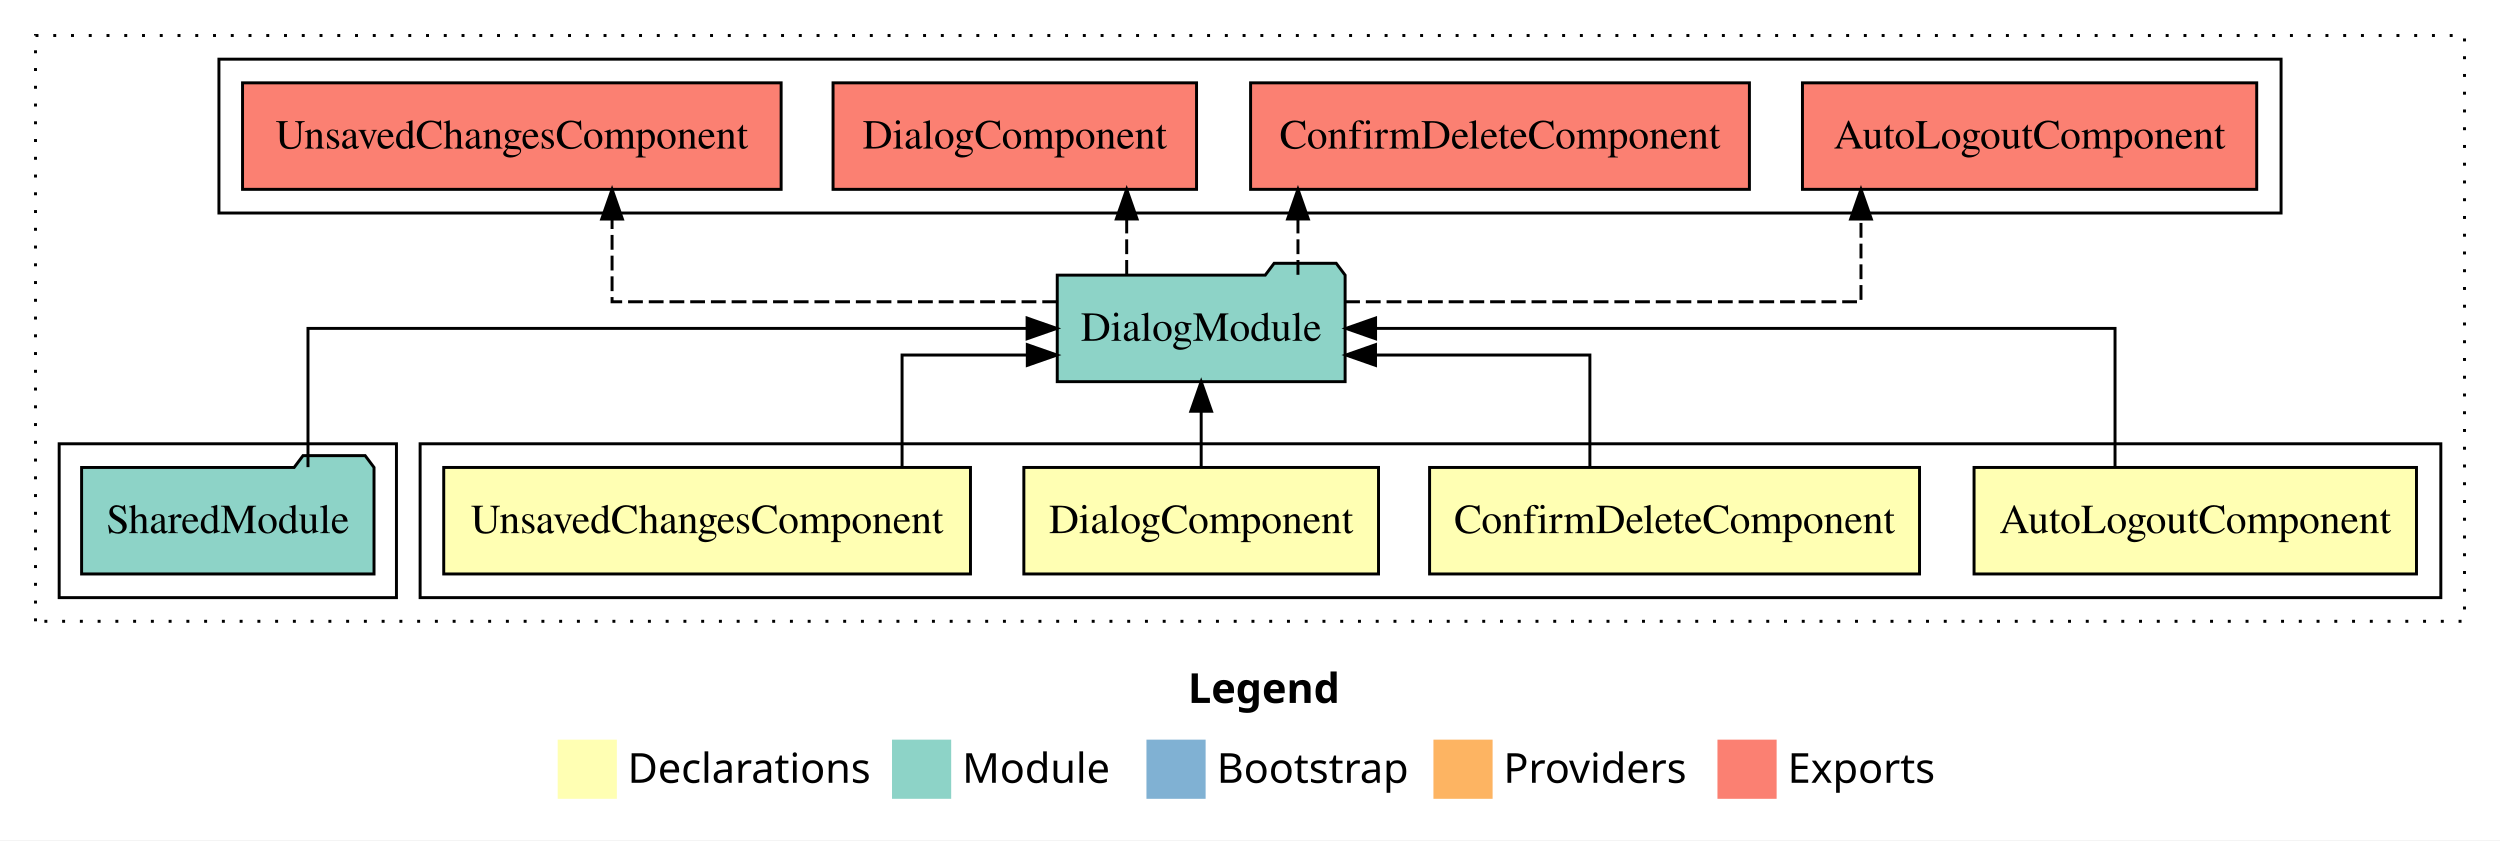
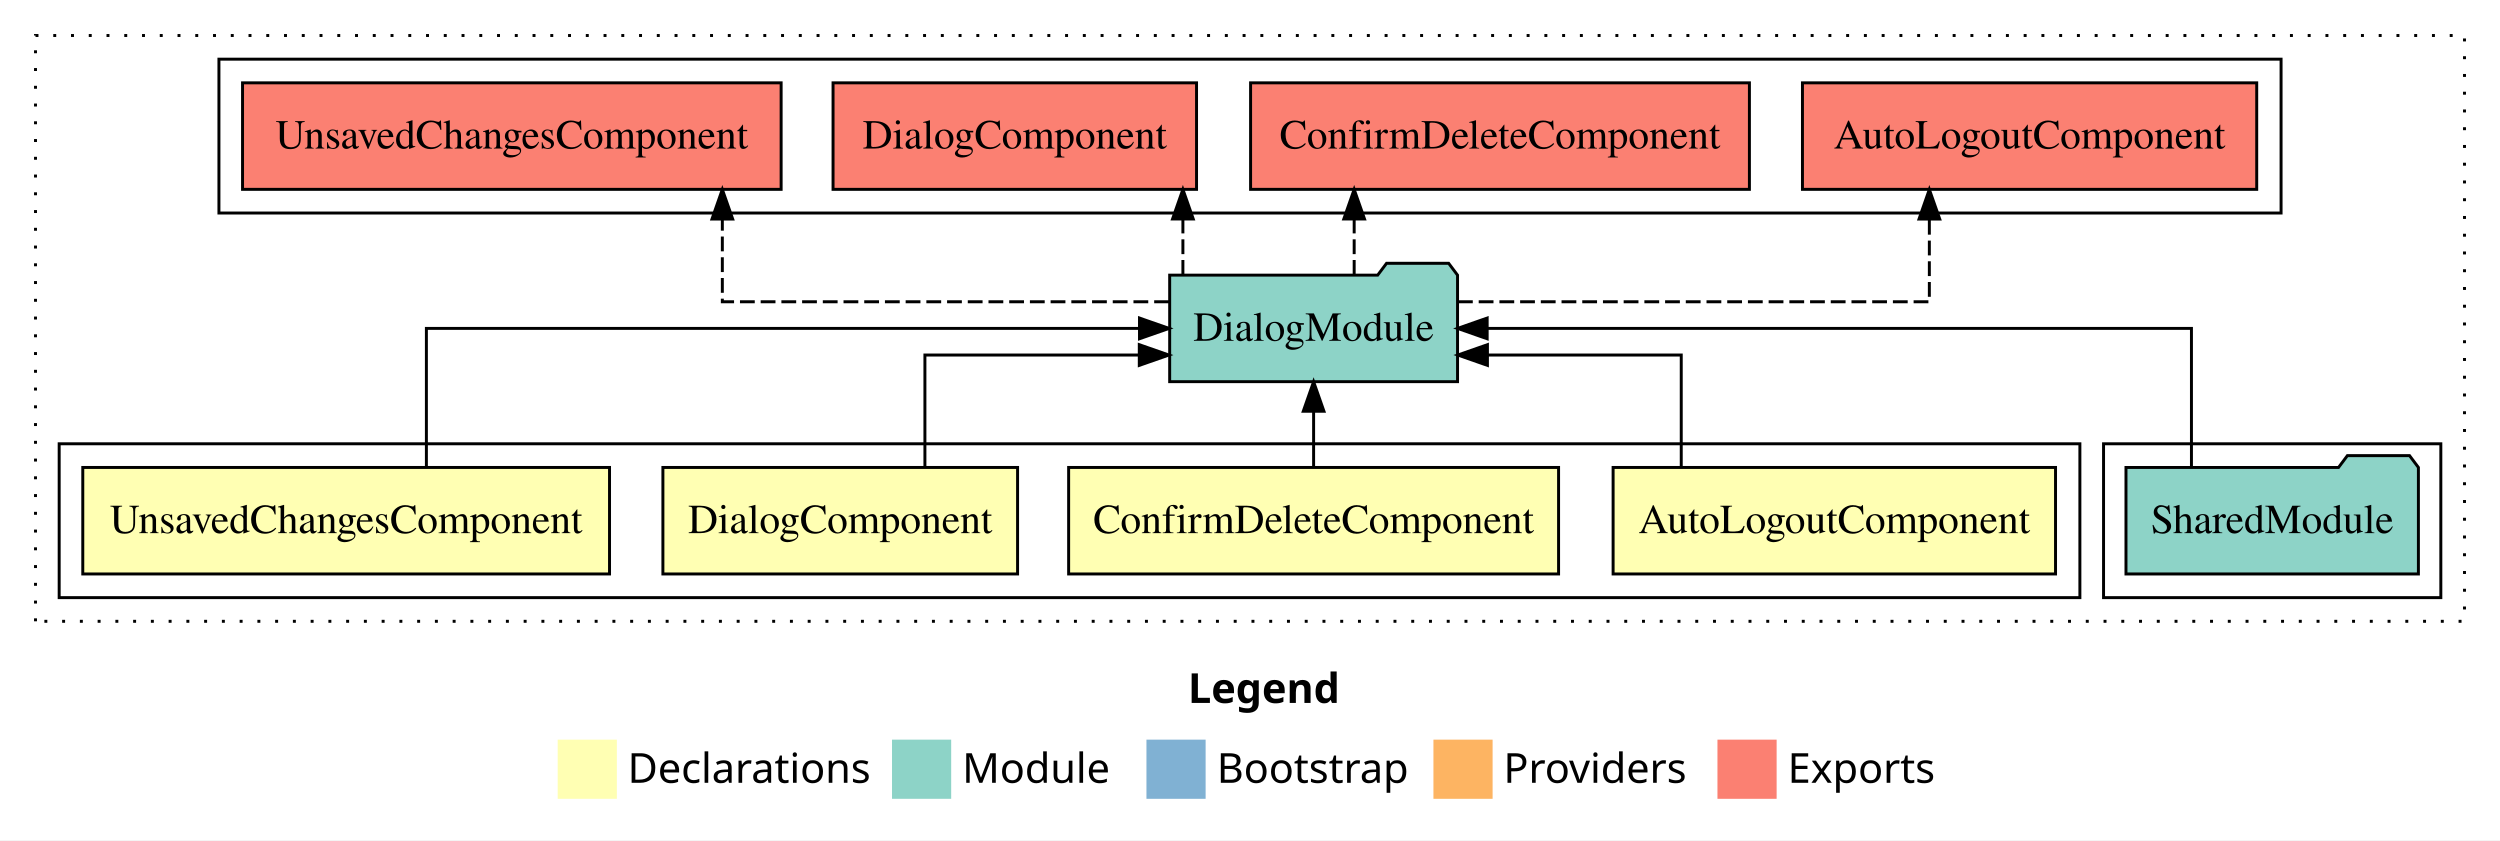
<svg xmlns="http://www.w3.org/2000/svg" width="845pt" height="284pt" viewBox="0.00 0.00 845.00 284.00">
  <g id="graph0" class="graph" transform="scale(1 1) rotate(0) translate(4 280)">
    <polygon fill="white" stroke="transparent" points="-4,4 -4,-280 841,-280 841,4 -4,4" />
    <text text-anchor="start" x="397.51" y="-42.4" font-family="sans-serif" font-weight="bold" font-size="14.00">Legend</text>
    <polygon fill="#ffffb3" stroke="transparent" points="184.5,-10 184.5,-30 204.5,-30 204.5,-10 184.5,-10" />
    <text text-anchor="start" x="208.13" y="-15.4" font-family="sans-serif" font-size="14.00">  Declarations</text>
    <polygon fill="#8dd3c7" stroke="transparent" points="297.5,-10 297.5,-30 317.5,-30 317.5,-10 297.5,-10" />
    <text text-anchor="start" x="321.23" y="-15.4" font-family="sans-serif" font-size="14.00">  Module</text>
    <polygon fill="#80b1d3" stroke="transparent" points="383.5,-10 383.5,-30 403.5,-30 403.5,-10 383.5,-10" />
    <text text-anchor="start" x="407.28" y="-15.4" font-family="sans-serif" font-size="14.00">  Bootstrap</text>
    <polygon fill="#fdb462" stroke="transparent" points="480.5,-10 480.5,-30 500.5,-30 500.5,-10 480.5,-10" />
    <text text-anchor="start" x="504.17" y="-15.4" font-family="sans-serif" font-size="14.00">  Providers</text>
    <polygon fill="#fb8072" stroke="transparent" points="576.5,-10 576.5,-30 596.5,-30 596.5,-10 576.5,-10" />
    <text text-anchor="start" x="600.23" y="-15.4" font-family="sans-serif" font-size="14.00">  Exports</text>
    <g id="clust1" class="cluster">
      <polygon fill="none" stroke="black" stroke-dasharray="1,5" points="8,-70 8,-268 829,-268 829,-70 8,-70" />
    </g>
+     <g id="clust7" class="cluster">
+       <polygon fill="none" stroke="black" points="707,-78 707,-130 821,-130 821,-78 707,-78" />
+     </g>
    <g id="clust2" class="cluster">
-       <polygon fill="none" stroke="black" points="138,-78 138,-130 821,-130 821,-78 138,-78" />
+       <polygon fill="none" stroke="black" points="16,-78 16,-130 699,-130 699,-78 16,-78" />
    </g>
    <g id="clust8" class="cluster">
      <polygon fill="none" stroke="black" points="70,-208 70,-260 767,-260 767,-208 70,-208" />
    </g>
-     <g id="clust7" class="cluster">
-       <polygon fill="none" stroke="black" points="16,-78 16,-130 130,-130 130,-78 16,-78" />
-     </g>
    <g id="node1" class="node">
-       <polygon fill="#ffffb3" stroke="black" points="812.77,-122 663.23,-122 663.23,-86 812.77,-86 812.77,-122" />
-       <text text-anchor="middle" x="738" y="-99.8" font-family="Times,serif" font-size="14.00">AutoLogoutComponent</text>
+       <polygon fill="#ffffb3" stroke="black" points="690.77,-122 541.23,-122 541.23,-86 690.77,-86 690.77,-122" />
+       <text text-anchor="middle" x="616" y="-99.8" font-family="Times,serif" font-size="14.00">AutoLogoutComponent</text>
    </g>
    <g id="node5" class="node">
-       <polygon fill="#8dd3c7" stroke="black" points="450.65,-187 447.65,-191 426.65,-191 423.65,-187 353.35,-187 353.35,-151 450.65,-151 450.65,-187" />
-       <text text-anchor="middle" x="402" y="-164.8" font-family="Times,serif" font-size="14.00">DialogModule</text>
+       <polygon fill="#8dd3c7" stroke="black" points="488.65,-187 485.65,-191 464.65,-191 461.65,-187 391.35,-187 391.35,-151 488.65,-151 488.65,-187" />
+       <text text-anchor="middle" x="440" y="-164.8" font-family="Times,serif" font-size="14.00">DialogModule</text>
    </g>
    <g id="edge1" class="edge">
-       <path fill="none" stroke="black" d="M710.88,-122.11C710.88,-141.34 710.88,-169 710.88,-169 710.88,-169 460.94,-169 460.94,-169" />
-       <polygon fill="black" stroke="black" points="460.94,-165.5 450.94,-169 460.94,-172.5 460.94,-165.5" />
+       <path fill="none" stroke="black" d="M564.26,-122.03C564.26,-138.4 564.26,-160 564.26,-160 564.26,-160 498.75,-160 498.75,-160" />
+       <polygon fill="black" stroke="black" points="498.75,-156.5 488.75,-160 498.75,-163.5 498.75,-156.5" />
    </g>
    <g id="node2" class="node">
-       <polygon fill="#ffffb3" stroke="black" points="644.8,-122 479.2,-122 479.2,-86 644.8,-86 644.8,-122" />
-       <text text-anchor="middle" x="562" y="-99.8" font-family="Times,serif" font-size="14.00">ConfirmDeleteComponent</text>
+       <polygon fill="#ffffb3" stroke="black" points="522.8,-122 357.2,-122 357.2,-86 522.8,-86 522.8,-122" />
+       <text text-anchor="middle" x="440" y="-99.8" font-family="Times,serif" font-size="14.00">ConfirmDeleteComponent</text>
    </g>
    <g id="edge2" class="edge">
-       <path fill="none" stroke="black" d="M533.38,-122.03C533.38,-138.4 533.38,-160 533.38,-160 533.38,-160 460.92,-160 460.92,-160" />
-       <polygon fill="black" stroke="black" points="460.92,-156.5 450.92,-160 460.92,-163.5 460.92,-156.5" />
+       <path fill="none" stroke="black" d="M440,-122.11C440,-122.11 440,-140.99 440,-140.99" />
+       <polygon fill="black" stroke="black" points="436.5,-140.99 440,-150.99 443.5,-140.99 436.5,-140.99" />
    </g>
    <g id="node3" class="node">
-       <polygon fill="#ffffb3" stroke="black" points="461.94,-122 342.06,-122 342.06,-86 461.94,-86 461.94,-122" />
-       <text text-anchor="middle" x="402" y="-99.8" font-family="Times,serif" font-size="14.00">DialogComponent</text>
+       <polygon fill="#ffffb3" stroke="black" points="339.94,-122 220.06,-122 220.06,-86 339.94,-86 339.94,-122" />
+       <text text-anchor="middle" x="280" y="-99.8" font-family="Times,serif" font-size="14.00">DialogComponent</text>
    </g>
    <g id="edge3" class="edge">
-       <path fill="none" stroke="black" d="M402,-122.11C402,-122.11 402,-140.99 402,-140.99" />
-       <polygon fill="black" stroke="black" points="398.5,-140.99 402,-150.99 405.5,-140.99 398.5,-140.99" />
+       <path fill="none" stroke="black" d="M308.62,-122.03C308.62,-138.4 308.62,-160 308.62,-160 308.62,-160 381.08,-160 381.08,-160" />
+       <polygon fill="black" stroke="black" points="381.08,-163.5 391.08,-160 381.08,-156.5 381.08,-163.5" />
    </g>
    <g id="node4" class="node">
-       <polygon fill="#ffffb3" stroke="black" points="324.02,-122 145.98,-122 145.98,-86 324.02,-86 324.02,-122" />
-       <text text-anchor="middle" x="235" y="-99.8" font-family="Times,serif" font-size="14.00">UnsavedChangesComponent</text>
+       <polygon fill="#ffffb3" stroke="black" points="202.02,-122 23.98,-122 23.98,-86 202.02,-86 202.02,-122" />
+       <text text-anchor="middle" x="113" y="-99.8" font-family="Times,serif" font-size="14.00">UnsavedChangesComponent</text>
    </g>
    <g id="edge4" class="edge">
-       <path fill="none" stroke="black" d="M300.9,-122.03C300.9,-138.4 300.9,-160 300.9,-160 300.9,-160 343.23,-160 343.23,-160" />
-       <polygon fill="black" stroke="black" points="343.23,-163.5 353.23,-160 343.23,-156.5 343.23,-163.5" />
+       <path fill="none" stroke="black" d="M140.12,-122.11C140.12,-141.34 140.12,-169 140.12,-169 140.12,-169 381.15,-169 381.15,-169" />
+       <polygon fill="black" stroke="black" points="381.15,-172.5 391.15,-169 381.15,-165.5 381.15,-172.5" />
    </g>
    <g id="node7" class="node">
      <polygon fill="#fb8072" stroke="black" points="758.77,-252 605.23,-252 605.23,-216 758.77,-216 758.77,-252" />
      <text text-anchor="middle" x="682" y="-229.8" font-family="Times,serif" font-size="14.00">AutoLogoutComponent </text>
    </g>
    <g id="edge6" class="edge">
-       <path fill="none" stroke="black" stroke-dasharray="5,2" d="M450.66,-178C516.28,-178 625.01,-178 625.01,-178 625.01,-178 625.01,-205.97 625.01,-205.97" />
-       <polygon fill="black" stroke="black" points="621.51,-205.97 625.01,-215.97 628.51,-205.97 621.51,-205.97" />
+       <path fill="none" stroke="black" stroke-dasharray="5,2" d="M488.8,-178C550.31,-178 648.12,-178 648.12,-178 648.12,-178 648.12,-205.97 648.12,-205.97" />
+       <polygon fill="black" stroke="black" points="644.63,-205.97 648.12,-215.97 651.63,-205.97 644.63,-205.97" />
    </g>
    <g id="node8" class="node">
      <polygon fill="#fb8072" stroke="black" points="587.3,-252 418.7,-252 418.7,-216 587.3,-216 587.3,-252" />
      <text text-anchor="middle" x="503" y="-229.8" font-family="Times,serif" font-size="14.00">ConfirmDeleteComponent </text>
    </g>
    <g id="edge7" class="edge">
-       <path fill="none" stroke="black" stroke-dasharray="5,2" d="M434.71,-187.11C434.71,-187.11 434.71,-205.99 434.71,-205.99" />
-       <polygon fill="black" stroke="black" points="431.21,-205.99 434.71,-215.99 438.21,-205.99 431.21,-205.99" />
+       <path fill="none" stroke="black" stroke-dasharray="5,2" d="M453.71,-187.11C453.71,-187.11 453.71,-205.99 453.71,-205.99" />
+       <polygon fill="black" stroke="black" points="450.21,-205.99 453.71,-215.99 457.21,-205.99 450.21,-205.99" />
    </g>
    <g id="node9" class="node">
      <polygon fill="#fb8072" stroke="black" points="400.43,-252 277.57,-252 277.57,-216 400.43,-216 400.43,-252" />
      <text text-anchor="middle" x="339" y="-229.8" font-family="Times,serif" font-size="14.00">DialogComponent </text>
    </g>
    <g id="edge8" class="edge">
-       <path fill="none" stroke="black" stroke-dasharray="5,2" d="M376.82,-187.11C376.82,-187.11 376.82,-205.99 376.82,-205.99" />
-       <polygon fill="black" stroke="black" points="373.32,-205.99 376.82,-215.99 380.32,-205.99 373.32,-205.99" />
+       <path fill="none" stroke="black" stroke-dasharray="5,2" d="M395.82,-187.11C395.82,-187.11 395.82,-205.99 395.82,-205.99" />
+       <polygon fill="black" stroke="black" points="392.32,-205.99 395.82,-215.99 399.32,-205.99 392.32,-205.99" />
    </g>
    <g id="node10" class="node">
      <polygon fill="#fb8072" stroke="black" points="260.02,-252 77.98,-252 77.98,-216 260.02,-216 260.02,-252" />
      <text text-anchor="middle" x="169" y="-229.8" font-family="Times,serif" font-size="14.00">UnsavedChangesComponent </text>
    </g>
    <g id="edge9" class="edge">
-       <path fill="none" stroke="black" stroke-dasharray="5,2" d="M353.29,-178C294.34,-178 202.88,-178 202.88,-178 202.88,-178 202.88,-205.97 202.88,-205.97" />
-       <polygon fill="black" stroke="black" points="199.38,-205.97 202.88,-215.97 206.38,-205.97 199.38,-205.97" />
+       <path fill="none" stroke="black" stroke-dasharray="5,2" d="M391.11,-178C331.94,-178 240.15,-178 240.15,-178 240.15,-178 240.15,-205.97 240.15,-205.97" />
+       <polygon fill="black" stroke="black" points="236.65,-205.97 240.15,-215.97 243.65,-205.97 236.65,-205.97" />
    </g>
    <g id="node6" class="node">
-       <polygon fill="#8dd3c7" stroke="black" points="122.42,-122 119.42,-126 98.42,-126 95.42,-122 23.58,-122 23.58,-86 122.42,-86 122.42,-122" />
-       <text text-anchor="middle" x="73" y="-99.8" font-family="Times,serif" font-size="14.00">SharedModule</text>
+       <polygon fill="#8dd3c7" stroke="black" points="813.42,-122 810.42,-126 789.42,-126 786.42,-122 714.58,-122 714.58,-86 813.42,-86 813.42,-122" />
+       <text text-anchor="middle" x="764" y="-99.8" font-family="Times,serif" font-size="14.00">SharedModule</text>
    </g>
    <g id="edge5" class="edge">
-       <path fill="none" stroke="black" d="M100.1,-122.11C100.1,-141.34 100.1,-169 100.1,-169 100.1,-169 343.16,-169 343.16,-169" />
-       <polygon fill="black" stroke="black" points="343.16,-172.5 353.16,-169 343.16,-165.5 343.16,-172.5" />
+       <path fill="none" stroke="black" d="M736.71,-122.11C736.71,-141.34 736.71,-169 736.71,-169 736.71,-169 498.66,-169 498.66,-169" />
+       <polygon fill="black" stroke="black" points="498.66,-165.5 488.66,-169 498.66,-172.5 498.66,-165.5" />
    </g>
  </g>
</svg>
